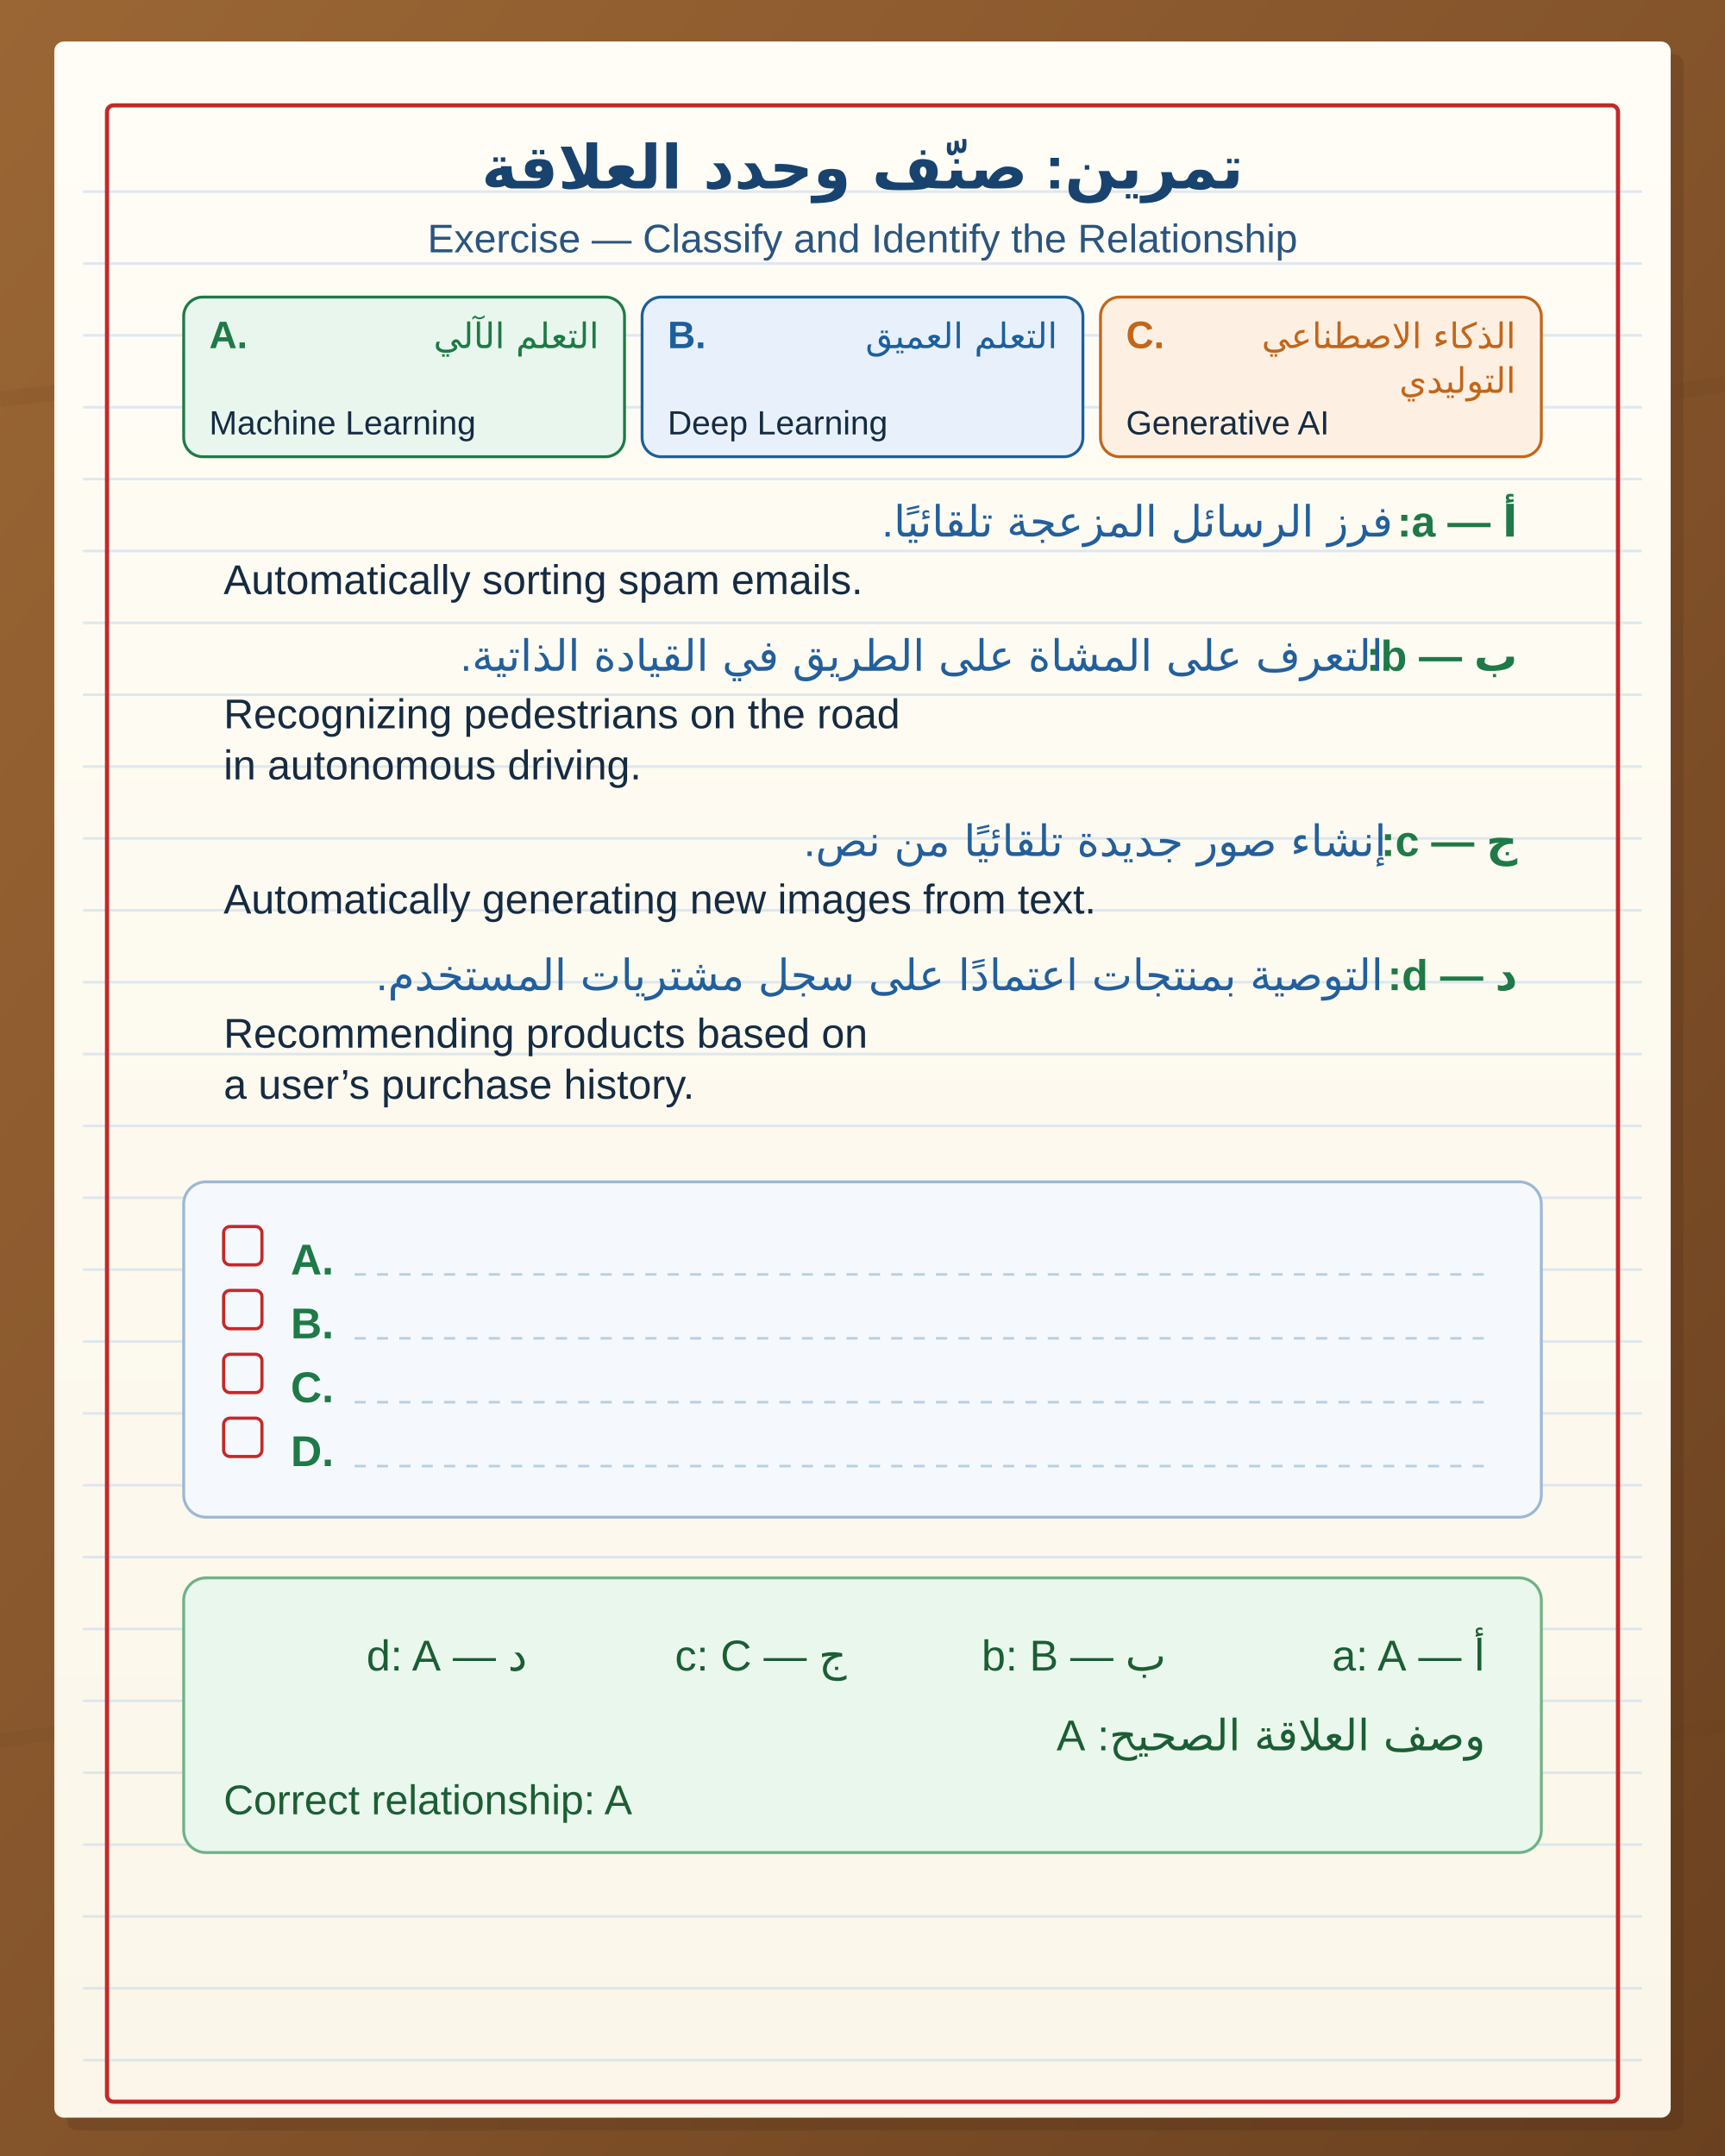
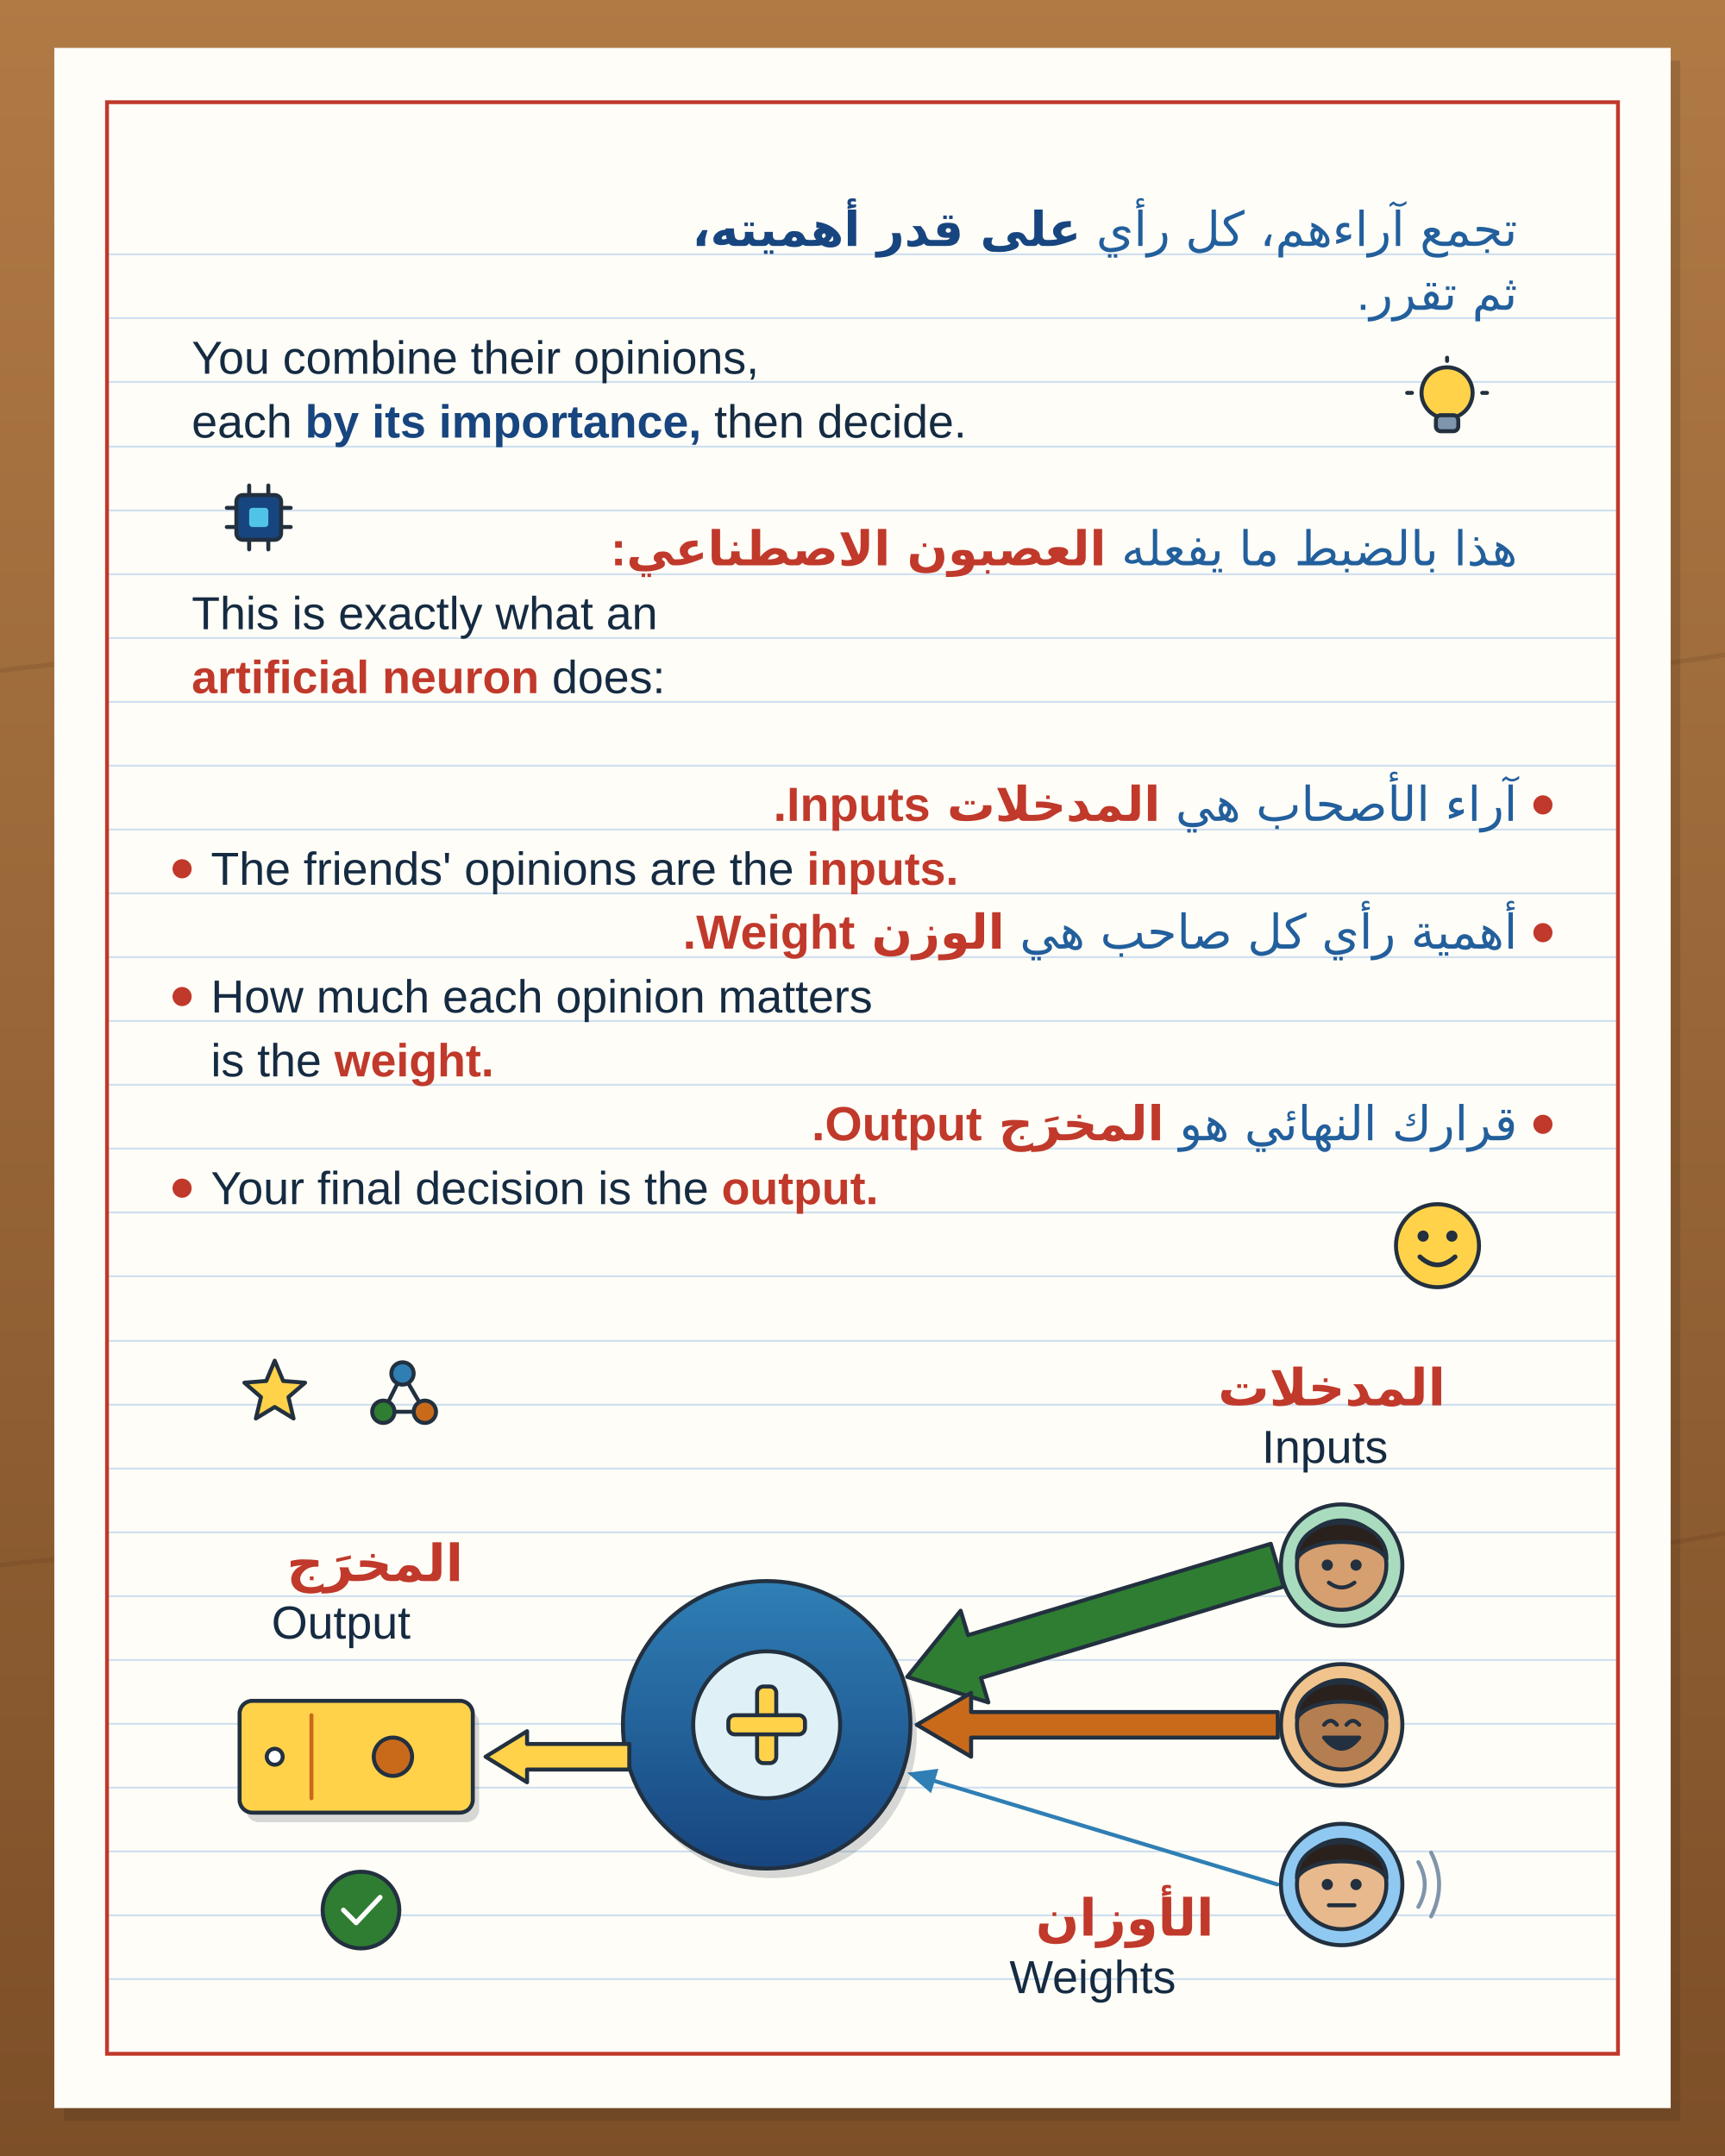
<svg xmlns="http://www.w3.org/2000/svg" width="1080" height="1350" viewBox="0 0 1080 1350" preserveAspectRatio="xMidYMid meet" style="width:100%;height:auto;max-width:1080px;display:block;margin:0 auto;">
  <defs>
-     <linearGradient id="gWood" x1="0" y1="0" x2="1" y2="1">
-       <stop offset="0%" stop-color="#9a6634" />
-       <stop offset="55%" stop-color="#82522a" />
-       <stop offset="100%" stop-color="#6a4120" />
+     <linearGradient id="pmDesk" x1="0" y1="0" x2="0" y2="1">
+       <stop offset="0" stop-color="#b07a45" />
+       <stop offset="1" stop-color="#7d4f28" />
    </linearGradient>
-     <linearGradient id="gPaper" x1="0" y1="0" x2="0" y2="1">
-       <stop offset="0%" stop-color="#fffdf6" />
-       <stop offset="100%" stop-color="#fbf6e9" />
+     <pattern id="pmRules" x="0" y="120" width="1080" height="40" patternUnits="userSpaceOnUse">
+       <line x1="0" y1="39.5" x2="1080" y2="39.5" stroke="#cfe0f0" stroke-width="1.4" />
+     </pattern>
+     <linearGradient id="ilNeuron" x1="0" y1="0" x2="0" y2="1">
+       <stop offset="0" stop-color="#2f7fb5" />
+       <stop offset="1" stop-color="#17457f" />
    </linearGradient>
  </defs>
-   <rect x="0" y="0" width="1080" height="1350" fill="url(#gWood)" />
-   <path d="M0 250 C 300 210, 760 300, 1080 240" stroke="#5b3718" stroke-width="10" fill="none" opacity=".10" />
-   <path d="M0 1090 C 320 1040, 740 1140, 1080 1080" stroke="#5b3718" stroke-width="9" fill="none" opacity=".09" />
-   <rect x="42" y="34" width="1012" height="1300" fill="#3a2410" opacity=".18" rx="6" />
-   <rect x="34" y="26" width="1012" height="1300" fill="url(#gPaper)" rx="6" />
-   <g stroke="#c9dcee" stroke-width="1.6" opacity=".62">
-     <line x1="52" y1="120" x2="1028" y2="120" />
-     <line x1="52" y1="165" x2="1028" y2="165" />
-     <line x1="52" y1="210" x2="1028" y2="210" />
-     <line x1="52" y1="255" x2="1028" y2="255" />
-     <line x1="52" y1="300" x2="1028" y2="300" />
-     <line x1="52" y1="345" x2="1028" y2="345" />
-     <line x1="52" y1="390" x2="1028" y2="390" />
-     <line x1="52" y1="435" x2="1028" y2="435" />
-     <line x1="52" y1="480" x2="1028" y2="480" />
-     <line x1="52" y1="525" x2="1028" y2="525" />
-     <line x1="52" y1="570" x2="1028" y2="570" />
-     <line x1="52" y1="615" x2="1028" y2="615" />
-     <line x1="52" y1="660" x2="1028" y2="660" />
-     <line x1="52" y1="705" x2="1028" y2="705" />
-     <line x1="52" y1="750" x2="1028" y2="750" />
-     <line x1="52" y1="795" x2="1028" y2="795" />
-     <line x1="52" y1="840" x2="1028" y2="840" />
-     <line x1="52" y1="885" x2="1028" y2="885" />
-     <line x1="52" y1="930" x2="1028" y2="930" />
-     <line x1="52" y1="975" x2="1028" y2="975" />
-     <line x1="52" y1="1020" x2="1028" y2="1020" />
-     <line x1="52" y1="1065" x2="1028" y2="1065" />
-     <line x1="52" y1="1110" x2="1028" y2="1110" />
-     <line x1="52" y1="1155" x2="1028" y2="1155" />
-     <line x1="52" y1="1200" x2="1028" y2="1200" />
-     <line x1="52" y1="1245" x2="1028" y2="1245" />
-     <line x1="52" y1="1290" x2="1028" y2="1290" />
+   <rect x="0" y="0" width="1080" height="1350" fill="url(#pmDesk)" />
+   <path d="M0 420 C 300 380, 700 470, 1080 410" fill="none" stroke="#3a2411" stroke-width="3" opacity=".12" />
+   <path d="M0 980 C 350 940, 720 1030, 1080 960" fill="none" stroke="#3a2411" stroke-width="3" opacity=".12" />
+   <rect x="40" y="38" width="1012" height="1290" fill="#3a2411" opacity=".18" />
+   <rect x="34" y="30" width="1012" height="1290" fill="#fffdf7" />
+   <rect x="67" y="120" width="946" height="1152" fill="url(#pmRules)" />
+   <rect x="67" y="64" width="946" height="1222" fill="none" stroke="#c0392b" stroke-width="2.4" />
+   <circle cx="966" cy="504" r="6" fill="#c0392b" />
+   <circle cx="114" cy="544" r="6" fill="#c0392b" />
+   <circle cx="966" cy="584" r="6" fill="#c0392b" />
+   <circle cx="114" cy="624" r="6" fill="#c0392b" />
+   <circle cx="966" cy="704" r="6" fill="#c0392b" />
+   <circle cx="114" cy="744" r="6" fill="#c0392b" />
+   <g transform="translate(880 226)" stroke-linecap="round" stroke-linejoin="round">
+     <circle cx="26" cy="20" r="16" fill="#ffd24a" stroke="#22303f" stroke-width="2.5" />
+     <rect x="19" y="34" width="14" height="10" rx="3" fill="#7f95ab" stroke="#22303f" stroke-width="2.5" />
+     <line x1="26" y1="0" x2="26" y2="-2" stroke="#22303f" stroke-width="2.5" />
+     <line x1="4" y1="20" x2="1" y2="20" stroke="#22303f" stroke-width="2.5" />
+     <line x1="48" y1="20" x2="51" y2="20" stroke="#22303f" stroke-width="2.5" />
  </g>
-   <rect x="67" y="66" width="946" height="1250" fill="none" stroke="#c62828" stroke-width="2.6" rx="4" />
-   <rect x="115" y="186" width="276" height="100" fill="#e9f6ee" stroke="#1e7a46" stroke-width="1.8" rx="12" />
-   <rect x="402" y="186" width="276" height="100" fill="#e8f1fb" stroke="#1d5f9c" stroke-width="1.8" rx="12" />
-   <rect x="689" y="186" width="276" height="100" fill="#fdf0e2" stroke="#c2661a" stroke-width="1.8" rx="12" />
-   <rect x="115" y="740" width="850" height="210" fill="#f5f9fd" stroke="#9db8d4" stroke-width="1.8" rx="14" />
-   <rect x="115" y="988" width="850" height="172" fill="#eaf7ec" stroke="#6fb287" stroke-width="1.8" rx="14" />
-   <g fill="none" stroke="#c62828" stroke-width="2">
-     <rect x="140" y="768" width="24" height="24" rx="4" />
-     <rect x="140" y="808" width="24" height="24" rx="4" />
-     <rect x="140" y="848" width="24" height="24" rx="4" />
-     <rect x="140" y="888" width="24" height="24" rx="4" />
+   <g transform="translate(140 302)" stroke-linecap="round" stroke-linejoin="round">
+     <line x1="16" y1="2" x2="16" y2="8" stroke="#22303f" stroke-width="2.5" />
+     <line x1="28" y1="2" x2="28" y2="8" stroke="#22303f" stroke-width="2.5" />
+     <line x1="16" y1="36" x2="16" y2="42" stroke="#22303f" stroke-width="2.5" />
+     <line x1="28" y1="36" x2="28" y2="42" stroke="#22303f" stroke-width="2.5" />
+     <line x1="2" y1="16" x2="8" y2="16" stroke="#22303f" stroke-width="2.5" />
+     <line x1="2" y1="28" x2="8" y2="28" stroke="#22303f" stroke-width="2.5" />
+     <line x1="36" y1="16" x2="42" y2="16" stroke="#22303f" stroke-width="2.5" />
+     <line x1="36" y1="28" x2="42" y2="28" stroke="#22303f" stroke-width="2.5" />
+     <rect x="8" y="8" width="28" height="28" rx="4" fill="#17457f" stroke="#22303f" stroke-width="2.5" />
+     <rect x="16" y="16" width="12" height="12" rx="2" fill="#4fc3e8" />
  </g>
-   <g stroke="#b9cfe2" stroke-width="1.6" stroke-dasharray="7 7">
-     <line x1="222" y1="798" x2="930" y2="798" />
-     <line x1="222" y1="838" x2="930" y2="838" />
-     <line x1="222" y1="878" x2="930" y2="878" />
-     <line x1="222" y1="918" x2="930" y2="918" />
+   <g transform="translate(900 780)" stroke-linecap="round">
+     <circle cx="0" cy="0" r="26" fill="#ffd24a" stroke="#22303f" stroke-width="2.5" />
+     <circle cx="-9" cy="-6" r="3.5" fill="#22303f" />
+     <circle cx="9" cy="-6" r="3.5" fill="#22303f" />
+     <path d="M -11 7 Q 0 17 11 7" fill="none" stroke="#22303f" stroke-width="3" />
  </g>
-   <text x="540" y="118" direction="rtl" unicode-bidi="plaintext" text-anchor="middle" font-family="Tahoma, Arial, Segoe UI, sans-serif" font-size="38" font-weight="bold" fill="#17436e">تمرين: صنّف وحدد العلاقة</text>
-   <text x="540" y="158" direction="ltr" unicode-bidi="plaintext" text-anchor="middle" font-family="Segoe Print, Comic Sans MS, Arial, sans-serif" font-size="25" fill="#2a5580">Exercise — Classify and Identify the Relationship</text>
-   <text x="131" y="218" direction="ltr" unicode-bidi="plaintext" text-anchor="start" font-family="Segoe Print, Comic Sans MS, Arial, sans-serif" font-size="24" font-weight="bold" fill="#1e7a46">A.</text>
-   <text x="375" y="218" direction="rtl" unicode-bidi="plaintext" text-anchor="start" font-family="Tahoma, Arial, Segoe UI, sans-serif" font-size="22" fill="#1e7a46">التعلم الآلي</text>
-   <text x="131" y="272" direction="ltr" unicode-bidi="plaintext" text-anchor="start" font-family="Segoe Print, Comic Sans MS, Arial, sans-serif" font-size="21" fill="#152b42">Machine Learning</text>
-   <text x="418" y="218" direction="ltr" unicode-bidi="plaintext" text-anchor="start" font-family="Segoe Print, Comic Sans MS, Arial, sans-serif" font-size="24" font-weight="bold" fill="#1d5f9c">B.</text>
-   <text x="662" y="218" direction="rtl" unicode-bidi="plaintext" text-anchor="start" font-family="Tahoma, Arial, Segoe UI, sans-serif" font-size="22" fill="#1d5f9c">التعلم العميق</text>
-   <text x="418" y="272" direction="ltr" unicode-bidi="plaintext" text-anchor="start" font-family="Segoe Print, Comic Sans MS, Arial, sans-serif" font-size="21" fill="#152b42">Deep Learning</text>
-   <text x="705" y="218" direction="ltr" unicode-bidi="plaintext" text-anchor="start" font-family="Segoe Print, Comic Sans MS, Arial, sans-serif" font-size="24" font-weight="bold" fill="#c2661a">C.</text>
-   <text x="949" y="218" direction="rtl" unicode-bidi="plaintext" text-anchor="start" font-family="Tahoma, Arial, Segoe UI, sans-serif" font-size="22" fill="#c2661a">
-     <tspan x="949" dy="0">الذكاء الاصطناعي</tspan>
-     <tspan x="949" dy="28">التوليدي</tspan>
+   <g transform="translate(150 850)" stroke-linejoin="round">
+     <polygon points="22,2 27.3,14.7 41,15.8 30.6,24.8 33.8,38.2 22,31 10.2,38.2 13.4,24.8 3,15.8 16.7,14.7" fill="#ffd24a" stroke="#22303f" stroke-width="2.5" />
+   </g>
+   <g transform="translate(230 850)" stroke-linecap="round" stroke-linejoin="round">
+     <line x1="10" y1="34" x2="22" y2="10" stroke="#22303f" stroke-width="2.5" />
+     <line x1="22" y1="10" x2="36" y2="34" stroke="#22303f" stroke-width="2.5" />
+     <line x1="10" y1="34" x2="36" y2="34" stroke="#22303f" stroke-width="2.5" />
+     <circle cx="22" cy="10" r="7" fill="#2f7fb5" stroke="#22303f" stroke-width="2.5" />
+     <circle cx="10" cy="34" r="7" fill="#2e7d32" stroke="#22303f" stroke-width="2.5" />
+     <circle cx="36" cy="34" r="7" fill="#c96a1b" stroke="#22303f" stroke-width="2.5" />
+   </g>
+   <g stroke-linecap="round" stroke-linejoin="round">
+     <g transform="translate(568 1050) rotate(-16.8)">
+       <polygon points="0,0 44,-30 44,-14 242,-14 242,14 44,14 44,30" fill="#2e7d32" stroke="#22303f" stroke-width="2.5" />
+     </g>
+     <g transform="translate(574 1080)">
+       <polygon points="0,0 34,-20 34,-8 226,-8 226,8 34,8 34,20" fill="#c96a1b" stroke="#22303f" stroke-width="2.5" />
+     </g>
+     <g transform="translate(568 1110) rotate(16.8)">
+       <line x1="16" y1="0" x2="242" y2="0" stroke="#2f7fb5" stroke-width="2.5" />
+       <polygon points="0,0 18,-8 18,8" fill="#2f7fb5" />
+     </g>
+     <circle cx="484" cy="1086" r="90" fill="#22303f" opacity=".18" />
+     <circle cx="480" cy="1080" r="90" fill="url(#ilNeuron)" stroke="#22303f" stroke-width="2.5" />
+     <circle cx="480" cy="1080" r="46" fill="#dff1f7" stroke="#22303f" stroke-width="2.5" />
+     <rect x="474" y="1056" width="12" height="48" rx="4" fill="#ffd24a" stroke="#22303f" stroke-width="2.5" />
+     <rect x="456" y="1074" width="48" height="12" rx="4" fill="#ffd24a" stroke="#22303f" stroke-width="2.5" />
+     <polygon points="304,1100 330,1084 330,1092 394,1092 394,1108 330,1108 330,1116" fill="#ffd24a" stroke="#22303f" stroke-width="2.5" />
+     <rect x="154" y="1071" width="146" height="70" rx="8" fill="#22303f" opacity=".18" />
+     <rect x="150" y="1065" width="146" height="70" rx="8" fill="#ffd24a" stroke="#22303f" stroke-width="2.5" />
+     <line x1="195" y1="1074" x2="195" y2="1126" stroke="#c96a1b" stroke-width="2.5" />
+     <circle cx="246" cy="1100" r="12" fill="#c96a1b" stroke="#22303f" stroke-width="2.5" />
+     <circle cx="172" cy="1100" r="5" fill="#ffffff" stroke="#22303f" stroke-width="2.5" />
+     <circle cx="840" cy="980" r="38" fill="#a9dcbe" stroke="#22303f" stroke-width="2.5" />
+     <circle cx="840" cy="980" r="28" fill="#d59f6f" stroke="#22303f" stroke-width="2.5" />
+     <path d="M812 976 C 812 946, 868 946, 868 976 C 860 962, 820 962, 812 976 Z" fill="#2b211c" stroke="#22303f" stroke-width="2.5" />
+     <circle cx="831" cy="980" r="3.5" fill="#22303f" />
+     <circle cx="849" cy="980" r="3.5" fill="#22303f" />
+     <path d="M832 991 Q 840 997 848 991" fill="none" stroke="#22303f" stroke-width="2.5" />
+     <circle cx="840" cy="1080" r="38" fill="#f0c48c" stroke="#22303f" stroke-width="2.5" />
+     <circle cx="840" cy="1080" r="28" fill="#b57e50" stroke="#22303f" stroke-width="2.5" />
+     <path d="M812 1076 C 812 1046, 868 1046, 868 1076 C 860 1062, 820 1062, 812 1076 Z" fill="#2b211c" stroke="#22303f" stroke-width="2.5" />
+     <path d="M829 1080 Q 833 1075 837 1080" fill="none" stroke="#22303f" stroke-width="2.5" />
+     <path d="M843 1080 Q 847 1075 851 1080" fill="none" stroke="#22303f" stroke-width="2.5" />
+     <path d="M829 1088 Q 840 1102 851 1088 Z" fill="#22303f" stroke="#22303f" stroke-width="2.5" />
+     <circle cx="840" cy="1180" r="38" fill="#8fc9f2" stroke="#22303f" stroke-width="2.5" />
+     <circle cx="840" cy="1180" r="28" fill="#e8b98d" stroke="#22303f" stroke-width="2.5" />
+     <path d="M812 1176 C 812 1146, 868 1146, 868 1176 C 860 1162, 820 1162, 812 1176 Z" fill="#2b211c" stroke="#22303f" stroke-width="2.5" />
+     <circle cx="831" cy="1180" r="3.5" fill="#22303f" />
+     <circle cx="849" cy="1180" r="3.5" fill="#22303f" />
+     <path d="M832 1193 L 848 1193" fill="none" stroke="#22303f" stroke-width="2.5" />
+     <path d="M888 1166 Q 896 1180 888 1194" fill="none" stroke="#7f95ab" stroke-width="2.5" />
+     <path d="M896 1160 Q 906 1180 896 1200" fill="none" stroke="#7f95ab" stroke-width="2.5" />
+   </g>
+   <g transform="translate(200 1170)" stroke-linecap="round" stroke-linejoin="round">
+     <circle cx="26" cy="26" r="24" fill="#2e7d32" stroke="#22303f" stroke-width="2.5" />
+     <path d="M15 26 L 23 34 L 38 18" fill="none" stroke="#ffffff" stroke-width="3" />
+   </g>
+   <text x="950" y="154" direction="rtl" unicode-bidi="plaintext" text-anchor="start" font-family="Tahoma, Arial, Segoe UI, sans-serif" font-size="30" fill="#225f9c">
+     <tspan x="950" dy="0">تجمع آراءهم، كل رأي <tspan font-weight="bold" fill="#17457f">على قدر أهميته،</tspan>
+     </tspan>
+     <tspan x="950" dy="40">ثم تقرر.</tspan>
  </text>
-   <text x="705" y="272" direction="ltr" unicode-bidi="plaintext" text-anchor="start" font-family="Segoe Print, Comic Sans MS, Arial, sans-serif" font-size="21" fill="#152b42">Generative AI</text>
-   <text x="950" y="336" direction="rtl" unicode-bidi="plaintext" text-anchor="start" font-family="Tahoma, Arial, Segoe UI, sans-serif" font-size="27" font-weight="bold" fill="#1e7a46">أ — a:</text>
-   <text x="872" y="336" direction="rtl" unicode-bidi="plaintext" text-anchor="start" font-family="Tahoma, Arial, Segoe UI, sans-serif" font-size="27" fill="#225f9c">فرز الرسائل المزعجة تلقائيًا.</text>
-   <text x="140" y="372" direction="ltr" unicode-bidi="plaintext" text-anchor="start" font-family="Segoe Print, Comic Sans MS, Arial, sans-serif" font-size="26" fill="#152b42">Automatically sorting spam emails.</text>
-   <text x="950" y="420" direction="rtl" unicode-bidi="plaintext" text-anchor="start" font-family="Tahoma, Arial, Segoe UI, sans-serif" font-size="27" font-weight="bold" fill="#1e7a46">ب — b:</text>
-   <text x="866" y="420" direction="rtl" unicode-bidi="plaintext" text-anchor="start" font-family="Tahoma, Arial, Segoe UI, sans-serif" font-size="27" fill="#225f9c">التعرف على المشاة على الطريق في القيادة الذاتية.</text>
-   <text x="140" y="456" direction="ltr" unicode-bidi="plaintext" text-anchor="start" font-family="Segoe Print, Comic Sans MS, Arial, sans-serif" font-size="26" fill="#152b42">
-     <tspan x="140" dy="0">Recognizing pedestrians on the road</tspan>
-     <tspan x="140" dy="32">in autonomous driving.</tspan>
+   <text x="120" y="234" direction="ltr" unicode-bidi="plaintext" text-anchor="start" font-family="Segoe Print, Comic Sans MS, Arial, sans-serif" font-size="29" fill="#152b42">
+     <tspan x="120" dy="0">You combine their opinions,</tspan>
+     <tspan x="120" dy="40">each <tspan font-weight="bold" fill="#17457f">by its importance,</tspan> then decide.</tspan>
  </text>
-   <text x="950" y="536" direction="rtl" unicode-bidi="plaintext" text-anchor="start" font-family="Tahoma, Arial, Segoe UI, sans-serif" font-size="27" font-weight="bold" fill="#1e7a46">ج — c:</text>
-   <text x="868" y="536" direction="rtl" unicode-bidi="plaintext" text-anchor="start" font-family="Tahoma, Arial, Segoe UI, sans-serif" font-size="27" fill="#225f9c">إنشاء صور جديدة تلقائيًا من نص.</text>
-   <text x="140" y="572" direction="ltr" unicode-bidi="plaintext" text-anchor="start" font-family="Segoe Print, Comic Sans MS, Arial, sans-serif" font-size="26" fill="#152b42">Automatically generating new images from text.</text>
-   <text x="950" y="620" direction="rtl" unicode-bidi="plaintext" text-anchor="start" font-family="Tahoma, Arial, Segoe UI, sans-serif" font-size="27" font-weight="bold" fill="#1e7a46">د — d:</text>
-   <text x="866" y="620" direction="rtl" unicode-bidi="plaintext" text-anchor="start" font-family="Tahoma, Arial, Segoe UI, sans-serif" font-size="27" fill="#225f9c">التوصية بمنتجات اعتمادًا على سجل مشتريات المستخدم.</text>
-   <text x="140" y="656" direction="ltr" unicode-bidi="plaintext" text-anchor="start" font-family="Segoe Print, Comic Sans MS, Arial, sans-serif" font-size="26" fill="#152b42">
-     <tspan x="140" dy="0">Recommending products based on</tspan>
-     <tspan x="140" dy="32">a user’s purchase history.</tspan>
+   <text x="950" y="354" direction="rtl" unicode-bidi="plaintext" text-anchor="start" font-family="Tahoma, Arial, Segoe UI, sans-serif" font-size="30" fill="#225f9c">
+     <tspan x="950" dy="0">هذا بالضبط ما يفعله <tspan font-weight="bold" fill="#c0392b">العصبون الاصطناعي:</tspan>
+     </tspan>
  </text>
-   <text x="182" y="798" direction="ltr" unicode-bidi="plaintext" text-anchor="start" font-family="Segoe Print, Comic Sans MS, Arial, sans-serif" font-size="27" font-weight="bold" fill="#1e7a46">A.</text>
-   <text x="182" y="838" direction="ltr" unicode-bidi="plaintext" text-anchor="start" font-family="Segoe Print, Comic Sans MS, Arial, sans-serif" font-size="27" font-weight="bold" fill="#1e7a46">B.</text>
-   <text x="182" y="878" direction="ltr" unicode-bidi="plaintext" text-anchor="start" font-family="Segoe Print, Comic Sans MS, Arial, sans-serif" font-size="27" font-weight="bold" fill="#1e7a46">C.</text>
-   <text x="182" y="918" direction="ltr" unicode-bidi="plaintext" text-anchor="start" font-family="Segoe Print, Comic Sans MS, Arial, sans-serif" font-size="27" font-weight="bold" fill="#1e7a46">D.</text>
-   <text x="930" y="1046" direction="rtl" unicode-bidi="plaintext" text-anchor="start" font-family="Tahoma, Arial, Segoe UI, sans-serif" font-size="27" fill="#1b5e35">أ — a: A</text>
-   <text x="730" y="1046" direction="rtl" unicode-bidi="plaintext" text-anchor="start" font-family="Tahoma, Arial, Segoe UI, sans-serif" font-size="27" fill="#1b5e35">ب — b: B</text>
-   <text x="530" y="1046" direction="rtl" unicode-bidi="plaintext" text-anchor="start" font-family="Tahoma, Arial, Segoe UI, sans-serif" font-size="27" fill="#1b5e35">ج — c: C</text>
-   <text x="330" y="1046" direction="rtl" unicode-bidi="plaintext" text-anchor="start" font-family="Tahoma, Arial, Segoe UI, sans-serif" font-size="27" fill="#1b5e35">د — d: A</text>
-   <text x="930" y="1096" direction="rtl" unicode-bidi="plaintext" text-anchor="start" font-family="Tahoma, Arial, Segoe UI, sans-serif" font-size="27" fill="#1b5e35">وصف العلاقة الصحيح: A</text>
-   <text x="140" y="1136" direction="ltr" unicode-bidi="plaintext" text-anchor="start" font-family="Segoe Print, Comic Sans MS, Arial, sans-serif" font-size="26" fill="#1b5e35">Correct relationship: A</text>
+   <text x="120" y="394" direction="ltr" unicode-bidi="plaintext" text-anchor="start" font-family="Segoe Print, Comic Sans MS, Arial, sans-serif" font-size="29" fill="#152b42">
+     <tspan x="120" dy="0">This is exactly what an</tspan>
+     <tspan x="120" dy="40">
+       <tspan font-weight="bold" fill="#c0392b">artificial neuron</tspan> does:</tspan>
+   </text>
+   <text x="950" y="514" direction="rtl" unicode-bidi="plaintext" text-anchor="start" font-family="Tahoma, Arial, Segoe UI, sans-serif" font-size="30" fill="#225f9c">
+     <tspan x="950" dy="0">آراء الأصحاب هي <tspan font-weight="bold" fill="#c0392b">المدخلات Inputs.</tspan>
+     </tspan>
+   </text>
+   <text x="132" y="554" direction="ltr" unicode-bidi="plaintext" text-anchor="start" font-family="Segoe Print, Comic Sans MS, Arial, sans-serif" font-size="29" fill="#152b42">
+     <tspan x="132" dy="0">The friends' opinions are the <tspan font-weight="bold" fill="#c0392b">inputs.</tspan>
+     </tspan>
+   </text>
+   <text x="950" y="594" direction="rtl" unicode-bidi="plaintext" text-anchor="start" font-family="Tahoma, Arial, Segoe UI, sans-serif" font-size="30" fill="#225f9c">
+     <tspan x="950" dy="0">أهمية رأي كل صاحب هي <tspan font-weight="bold" fill="#c0392b">الوزن Weight.</tspan>
+     </tspan>
+   </text>
+   <text x="132" y="634" direction="ltr" unicode-bidi="plaintext" text-anchor="start" font-family="Segoe Print, Comic Sans MS, Arial, sans-serif" font-size="29" fill="#152b42">
+     <tspan x="132" dy="0">How much each opinion matters</tspan>
+     <tspan x="132" dy="40">is the <tspan font-weight="bold" fill="#c0392b">weight.</tspan>
+     </tspan>
+   </text>
+   <text x="950" y="714" direction="rtl" unicode-bidi="plaintext" text-anchor="start" font-family="Tahoma, Arial, Segoe UI, sans-serif" font-size="30" fill="#225f9c">
+     <tspan x="950" dy="0">قرارك النهائي هو <tspan font-weight="bold" fill="#c0392b">المخرَج Output.</tspan>
+     </tspan>
+   </text>
+   <text x="132" y="754" direction="ltr" unicode-bidi="plaintext" text-anchor="start" font-family="Segoe Print, Comic Sans MS, Arial, sans-serif" font-size="29" fill="#152b42">
+     <tspan x="132" dy="0">Your final decision is the <tspan font-weight="bold" fill="#c0392b">output.</tspan>
+     </tspan>
+   </text>
+   <text x="905" y="880" direction="rtl" unicode-bidi="plaintext" text-anchor="start" font-family="Tahoma, Arial, Segoe UI, sans-serif" font-size="32" font-weight="bold" fill="#c0392b">
+     <tspan x="905" dy="0">المدخلات</tspan>
+   </text>
+   <text x="790" y="916" direction="ltr" unicode-bidi="plaintext" text-anchor="start" font-family="Segoe Print, Comic Sans MS, Arial, sans-serif" font-size="29" fill="#152b42">
+     <tspan x="790" dy="0">Inputs</tspan>
+   </text>
+   <text x="760" y="1212" direction="rtl" unicode-bidi="plaintext" text-anchor="start" font-family="Tahoma, Arial, Segoe UI, sans-serif" font-size="32" font-weight="bold" fill="#c0392b">
+     <tspan x="760" dy="0">الأوزان</tspan>
+   </text>
+   <text x="632" y="1248" direction="ltr" unicode-bidi="plaintext" text-anchor="start" font-family="Segoe Print, Comic Sans MS, Arial, sans-serif" font-size="29" fill="#152b42">
+     <tspan x="632" dy="0">Weights</tspan>
+   </text>
+   <text x="290" y="990" direction="rtl" unicode-bidi="plaintext" text-anchor="start" font-family="Tahoma, Arial, Segoe UI, sans-serif" font-size="32" font-weight="bold" fill="#c0392b">
+     <tspan x="290" dy="0">المخرَج</tspan>
+   </text>
+   <text x="170" y="1026" direction="ltr" unicode-bidi="plaintext" text-anchor="start" font-family="Segoe Print, Comic Sans MS, Arial, sans-serif" font-size="29" fill="#152b42">
+     <tspan x="170" dy="0">Output</tspan>
+   </text>
</svg>
